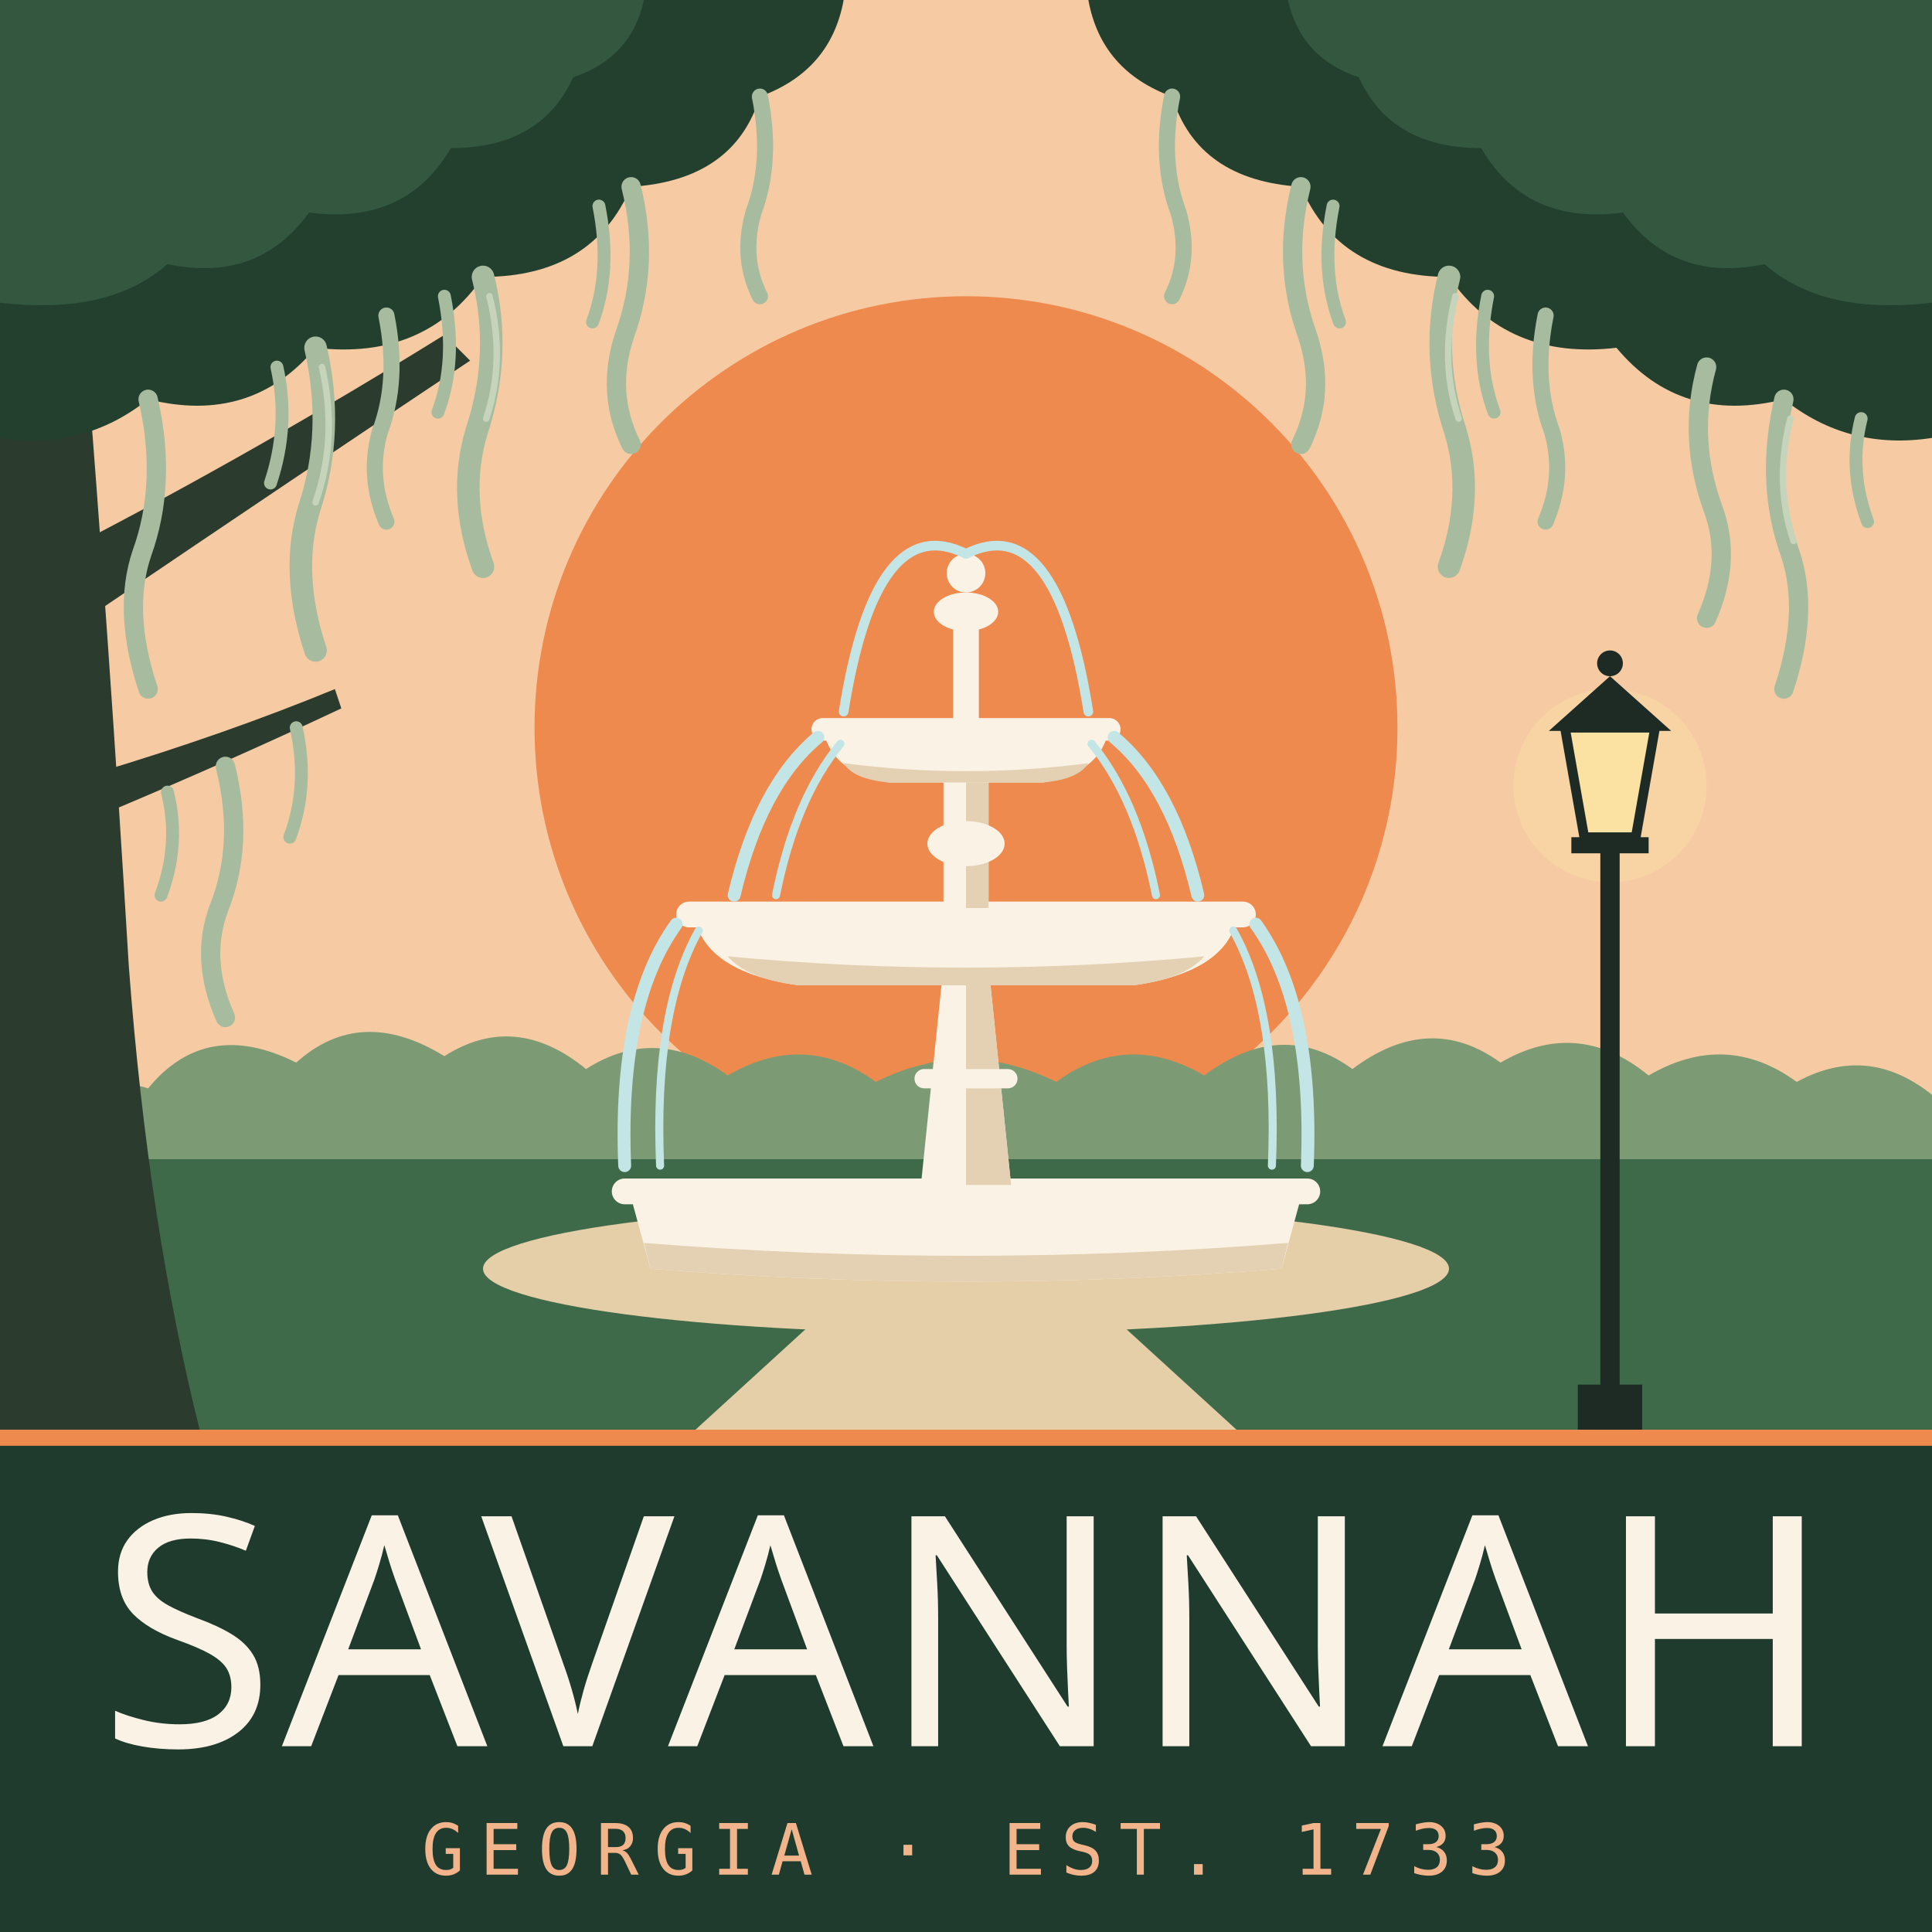
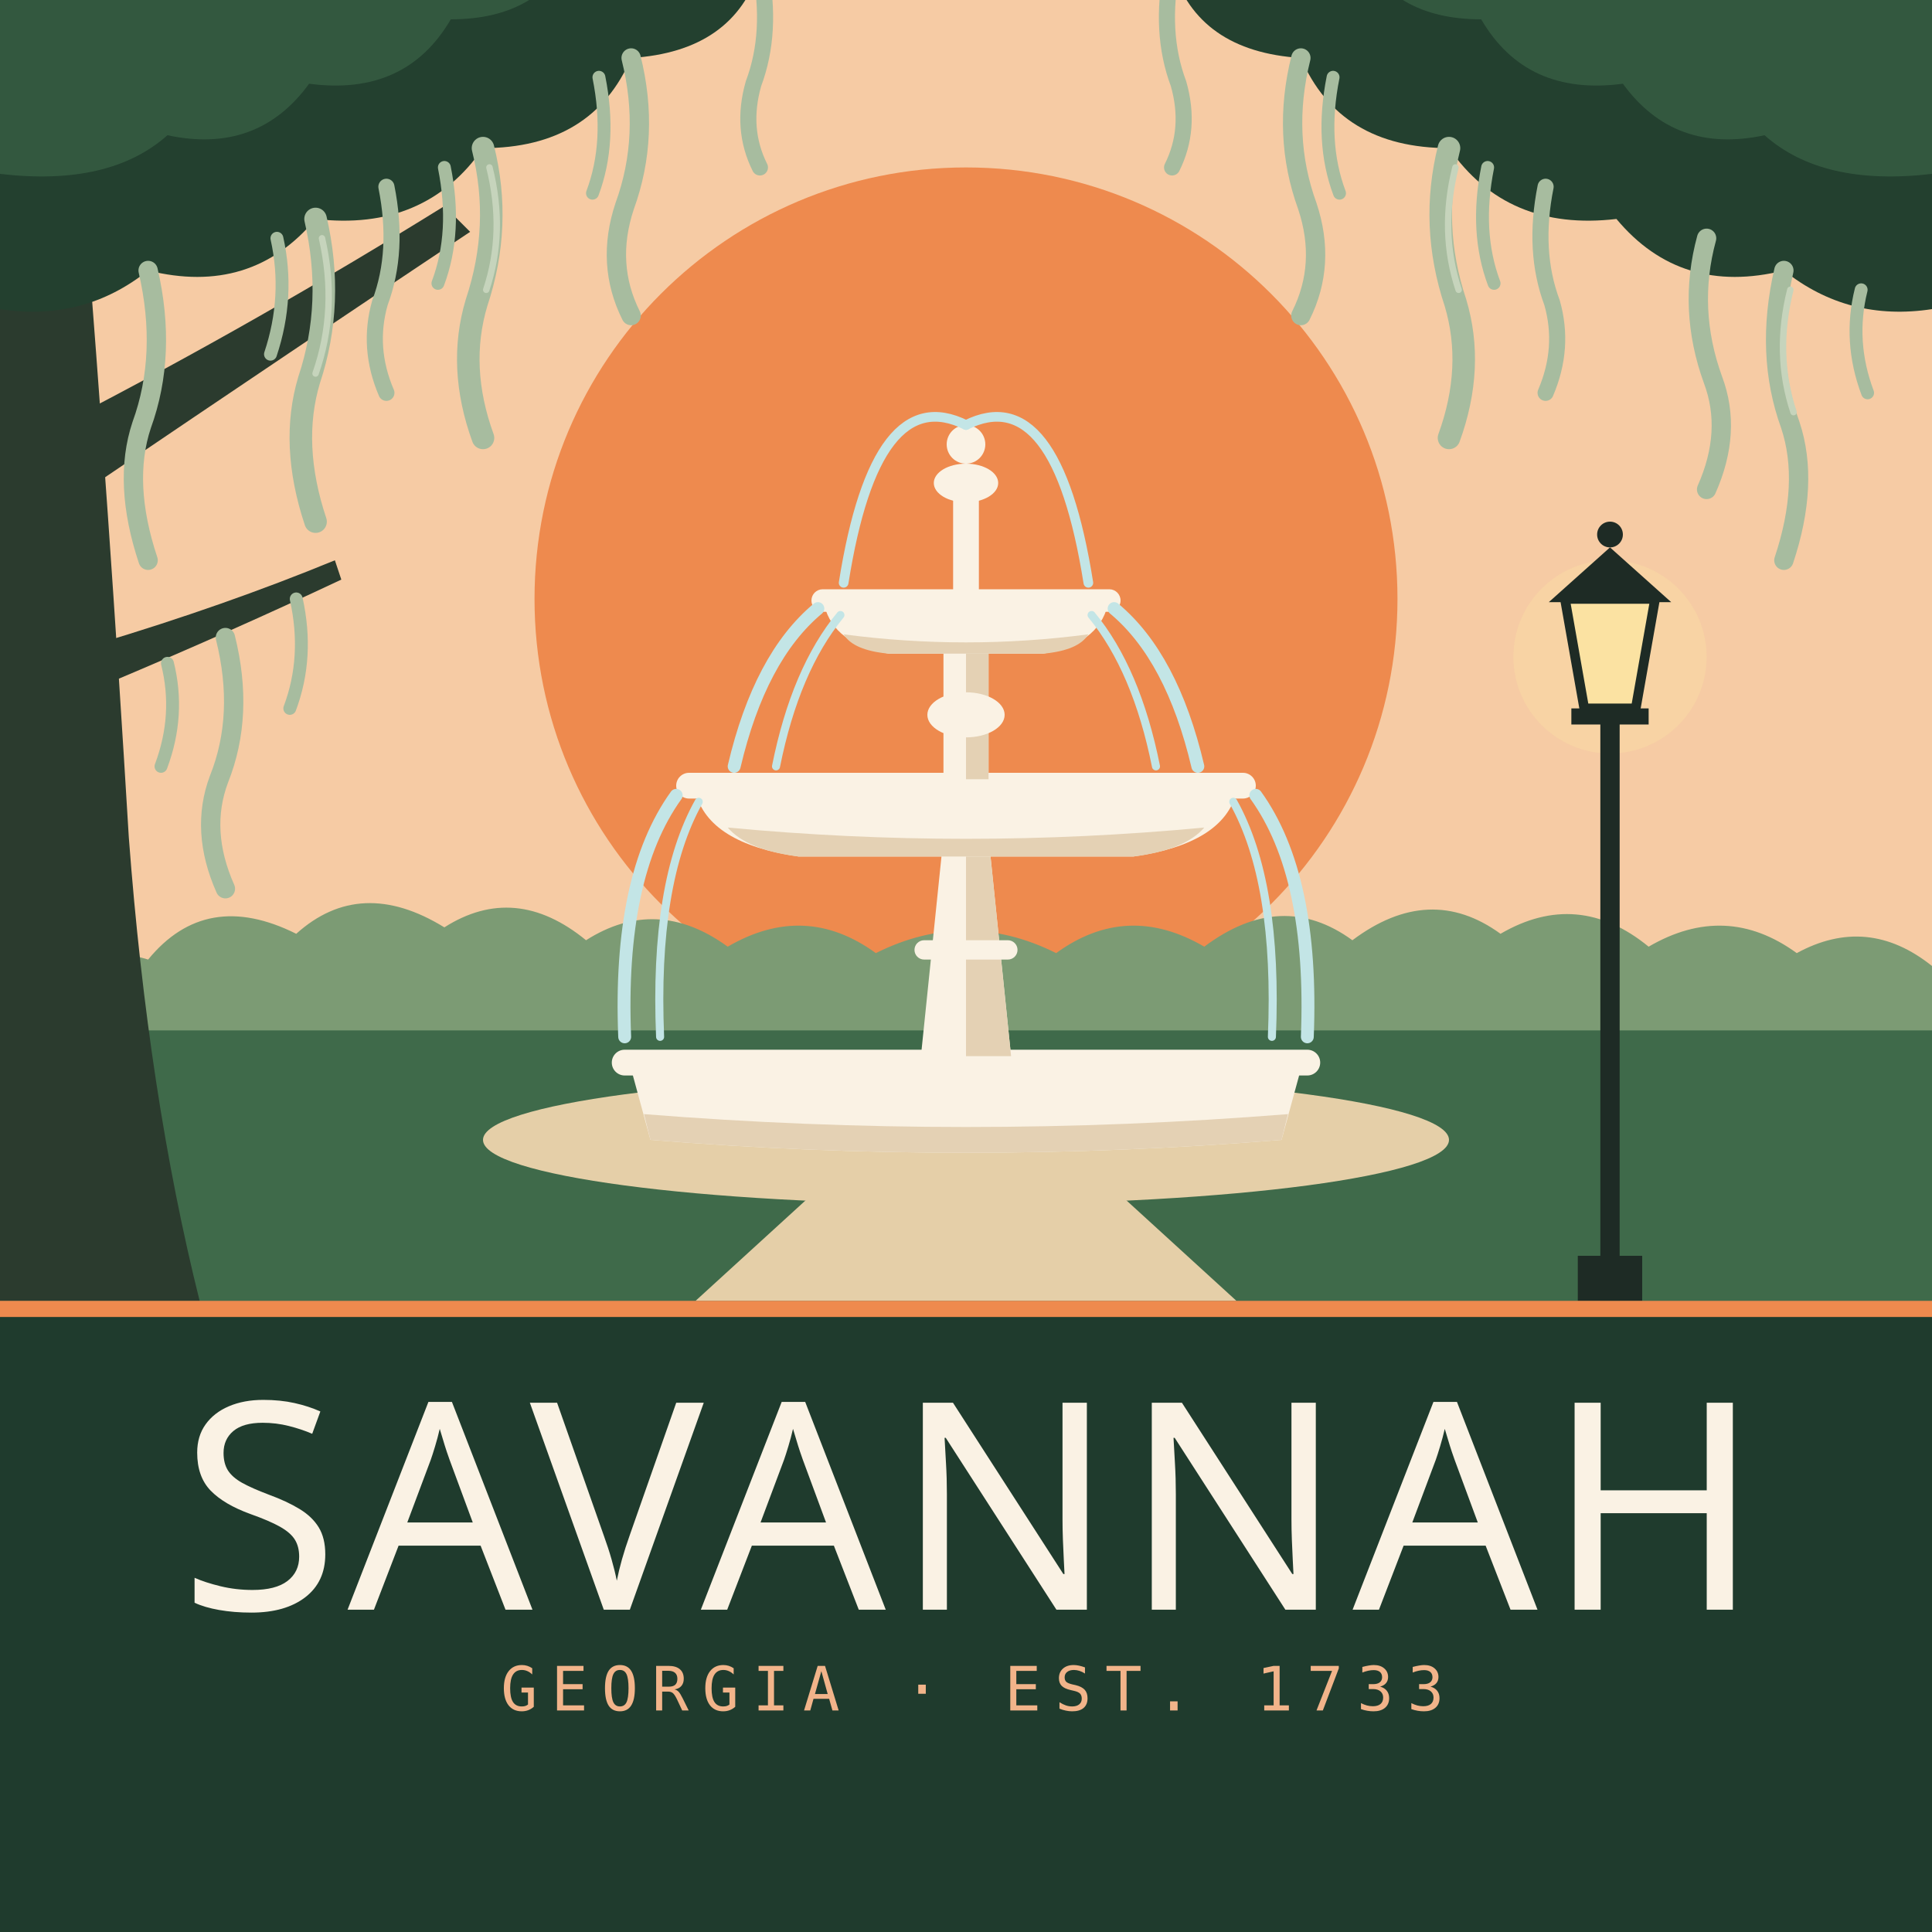
<svg xmlns="http://www.w3.org/2000/svg" viewBox="0 0 600 600">
  <rect width="600" height="600" fill="#1F3B2D" />
-   <svg x="0" y="0" width="600" height="444" viewBox="0 0 600 444">
+   <svg x="0" y="0" width="600" height="404" viewBox="0 0 600 444" preserveAspectRatio="xMidYMax slice">
    <rect x="0" y="0" width="600" height="444" fill="#F6CBA4" />
    <circle cx="300" cy="226" r="134" fill="#EE8A4E" />
    <path d="M 0 352 Q 20 330 46 338 Q 64 316 92 330 Q 112 312 138 328 Q 160 314 182 332 Q 204 318 226 334 Q 250 320 272 336 Q 300 322 328 336 Q 350 320 374 334 Q 398 316 420 332 Q 444 314 466 330 Q 490 316 512 334 Q 536 320 558 336 Q 580 324 600 340 L 600 372 L 0 372 Z" fill="#7C9B74" />
    <rect x="0" y="360" width="600" height="84" fill="#3F6A4A" />
    <ellipse cx="300" cy="394" rx="150" ry="20" fill="#E5CFA8" />
    <polygon points="262,402 338,402 384,444 216,444" fill="#E5CFA8" />
    <path d="M 196 372 L 404 372 L 398 394 Q 300 402 202 394 Z" fill="#FAF2E4" />
    <path d="M 200 386 Q 300 394 400 386 L 398 394 Q 300 402 202 394 Z" fill="#E4D1B4" />
    <rect x="190" y="366" width="220" height="8" rx="4" fill="#FAF2E4" />
    <polygon points="286,368 314,368 307,300 293,300" fill="#FAF2E4" />
    <polygon points="300,368 314,368 307,300 300,300" fill="#E4D1B4" />
    <rect x="284" y="332" width="32" height="6" rx="3" fill="#FAF2E4" />
    <path d="M 216 286 L 384 286 Q 380 302 352 306 L 248 306 Q 220 302 216 286 Z" fill="#FAF2E4" />
    <path d="M 226 297 Q 300 304 374 297 Q 368 304 352 306 L 248 306 Q 232 304 226 297 Z" fill="#E4D1B4" />
    <rect x="210" y="280" width="180" height="8" rx="4" fill="#FAF2E4" />
    <rect x="293" y="240" width="14" height="42" fill="#FAF2E4" />
    <rect x="300" y="240" width="7" height="42" fill="#E4D1B4" />
    <ellipse cx="300" cy="262" rx="12" ry="7" fill="#FAF2E4" />
    <path d="M 256 228 L 344 228 Q 341 240 324 243 L 276 243 Q 259 240 256 228 Z" fill="#FAF2E4" />
    <path d="M 262 237 Q 300 242 338 237 Q 335 242 324 243 L 276 243 Q 265 242 262 237 Z" fill="#E4D1B4" />
    <rect x="252" y="223" width="96" height="7" rx="3.5" fill="#FAF2E4" />
    <rect x="296" y="192" width="8" height="33" fill="#FAF2E4" />
    <ellipse cx="300" cy="190" rx="10" ry="6" fill="#FAF2E4" />
    <circle cx="300" cy="178" r="6" fill="#FAF2E4" />
    <g fill="none" stroke="#C3E5E6" stroke-linecap="round">
      <path d="M 300 172 Q 272 158 262 221" stroke-width="3" />
      <path d="M 300 172 Q 328 158 338 221" stroke-width="3" />
      <path d="M 254 229 Q 236 244 228 278" stroke-width="4" />
      <path d="M 346 229 Q 364 244 372 278" stroke-width="4" />
      <path d="M 261 231 Q 247 248 241 278" stroke-width="2.5" />
      <path d="M 339 231 Q 353 248 359 278" stroke-width="2.5" />
      <path d="M 210 287 Q 192 312 194 362" stroke-width="4" />
      <path d="M 390 287 Q 408 312 406 362" stroke-width="4" />
      <path d="M 217 289 Q 203 314 205 362" stroke-width="2.5" />
      <path d="M 383 289 Q 397 314 395 362" stroke-width="2.5" />
    </g>
    <circle cx="500" cy="244" r="30" fill="#FBE2A2" opacity="0.35" />
    <rect x="497" y="264" width="6" height="180" fill="#1E2B25" />
    <rect x="490" y="430" width="20" height="14" fill="#1E2B25" />
    <rect x="488" y="260" width="24" height="5" fill="#1E2B25" />
    <polygon points="486,226 514,226 508,260 492,260" fill="#FBE2A2" stroke="#1E2B25" stroke-width="3" stroke-linejoin="round" />
    <polygon points="481,227 519,227 500,210" fill="#1E2B25" />
    <circle cx="500" cy="206" r="4" fill="#1E2B25" />
    <path d="M 0 96 L 26 100 Q 34 200 40 300 Q 46 380 62 444 L 0 444 Z" fill="#2B3B2E" />
    <path d="M 22 170 Q 80 140 138 104 L 146 112 Q 92 148 30 190 Z" fill="#2B3B2E" />
    <path d="M 30 240 Q 70 228 104 214 L 106 220 Q 72 236 34 252 Z" fill="#2B3B2E" />
    <path d="M 0 0 L 262 0 Q 258 22 236 30 Q 228 56 196 58 Q 184 86 150 86 Q 132 112 98 108 Q 78 132 46 124 Q 26 140 0 136 Z" fill="#23402F" />
    <path d="M 0 0 L 200 0 Q 196 18 178 24 Q 168 46 140 46 Q 126 70 96 66 Q 80 88 52 82 Q 34 98 0 94 Z" fill="#33583F" />
    <path d="M 600 0 L 338 0 Q 342 22 364 30 Q 372 56 404 58 Q 416 86 450 86 Q 468 112 502 108 Q 522 132 554 124 Q 574 140 600 136 Z" fill="#23402F" />
    <path d="M 600 0 L 400 0 Q 404 18 422 24 Q 432 46 460 46 Q 474 70 504 66 Q 520 88 548 82 Q 566 98 600 94 Z" fill="#33583F" />
    <g fill="none" stroke="#A7BC9F" stroke-linecap="round">
      <path d="M 236 30 Q 240 50 234 66 Q 230 80 236 92" stroke-width="5" />
      <path d="M 196 58 Q 202 82 194 104 Q 188 122 196 138" stroke-width="6" />
      <path d="M 186 64 Q 190 84 184 100" stroke-width="4" />
      <path d="M 150 86 Q 156 110 148 134 Q 142 154 150 176" stroke-width="7" />
      <path d="M 138 92 Q 142 112 136 128" stroke-width="4" />
      <path d="M 120 98 Q 124 118 118 134 Q 114 148 120 162" stroke-width="5" />
      <path d="M 98 108 Q 104 134 96 158 Q 90 178 98 202" stroke-width="7" />
      <path d="M 86 114 Q 90 132 84 150" stroke-width="4" />
      <path d="M 46 124 Q 52 150 44 172 Q 38 190 46 214" stroke-width="6" />
      <path d="M 52 246 Q 56 262 50 278" stroke-width="4" />
      <path d="M 70 238 Q 76 262 68 282 Q 62 298 70 316" stroke-width="6" />
      <path d="M 92 226 Q 96 244 90 260" stroke-width="4" />
      <path d="M 364 30 Q 360 50 366 66 Q 370 80 364 92" stroke-width="5" />
      <path d="M 404 58 Q 398 82 406 104 Q 412 122 404 138" stroke-width="6" />
      <path d="M 414 64 Q 410 84 416 100" stroke-width="4" />
      <path d="M 450 86 Q 444 110 452 134 Q 458 154 450 176" stroke-width="7" />
      <path d="M 462 92 Q 458 112 464 128" stroke-width="4" />
      <path d="M 480 98 Q 476 118 482 134 Q 486 148 480 162" stroke-width="5" />
      <path d="M 530 114 Q 524 136 532 158 Q 538 174 530 192" stroke-width="6" />
      <path d="M 554 124 Q 548 150 556 172 Q 562 190 554 214" stroke-width="6" />
      <path d="M 578 130 Q 574 146 580 162" stroke-width="4" />
    </g>
    <g fill="none" stroke="#C6D4BC" stroke-linecap="round" stroke-width="2">
      <path d="M 152 92 Q 157 112 151 130" />
      <path d="M 100 114 Q 105 136 98 156" />
      <path d="M 452 92 Q 447 112 453 130" />
      <path d="M 556 130 Q 551 150 557 168" />
    </g>
  </svg>
-   <rect x="0" y="444" width="600" height="5" fill="#EE8A4E" />
-   <text x="300" y="542.3" text-anchor="middle" font-family="Anton, Impact, sans-serif" font-size="100" letter-spacing="2.0" fill="#FAF2E4">SAVANNAH</text>
-   <text x="300" y="582.2" text-anchor="middle" font-family="'DM Mono', ui-monospace, monospace" font-weight="500" font-size="22" letter-spacing="4.8" fill="#F2B48A">GEORGIA · EST. 1733</text>
+   <rect x="0" y="404" width="600" height="5" fill="#EE8A4E" />
+   <text x="301.4" y="499.9" text-anchor="middle" font-family="Anton, Impact, sans-serif" font-size="90" letter-spacing="2.7" fill="#FAF2E4">SAVANNAH</text>
+   <text x="302" y="531.2" text-anchor="middle" font-family="'DM Mono', ui-monospace, monospace" font-weight="500" font-size="19" letter-spacing="4.2" fill="#F2B48A">GEORGIA · EST. 1733</text>
</svg>
